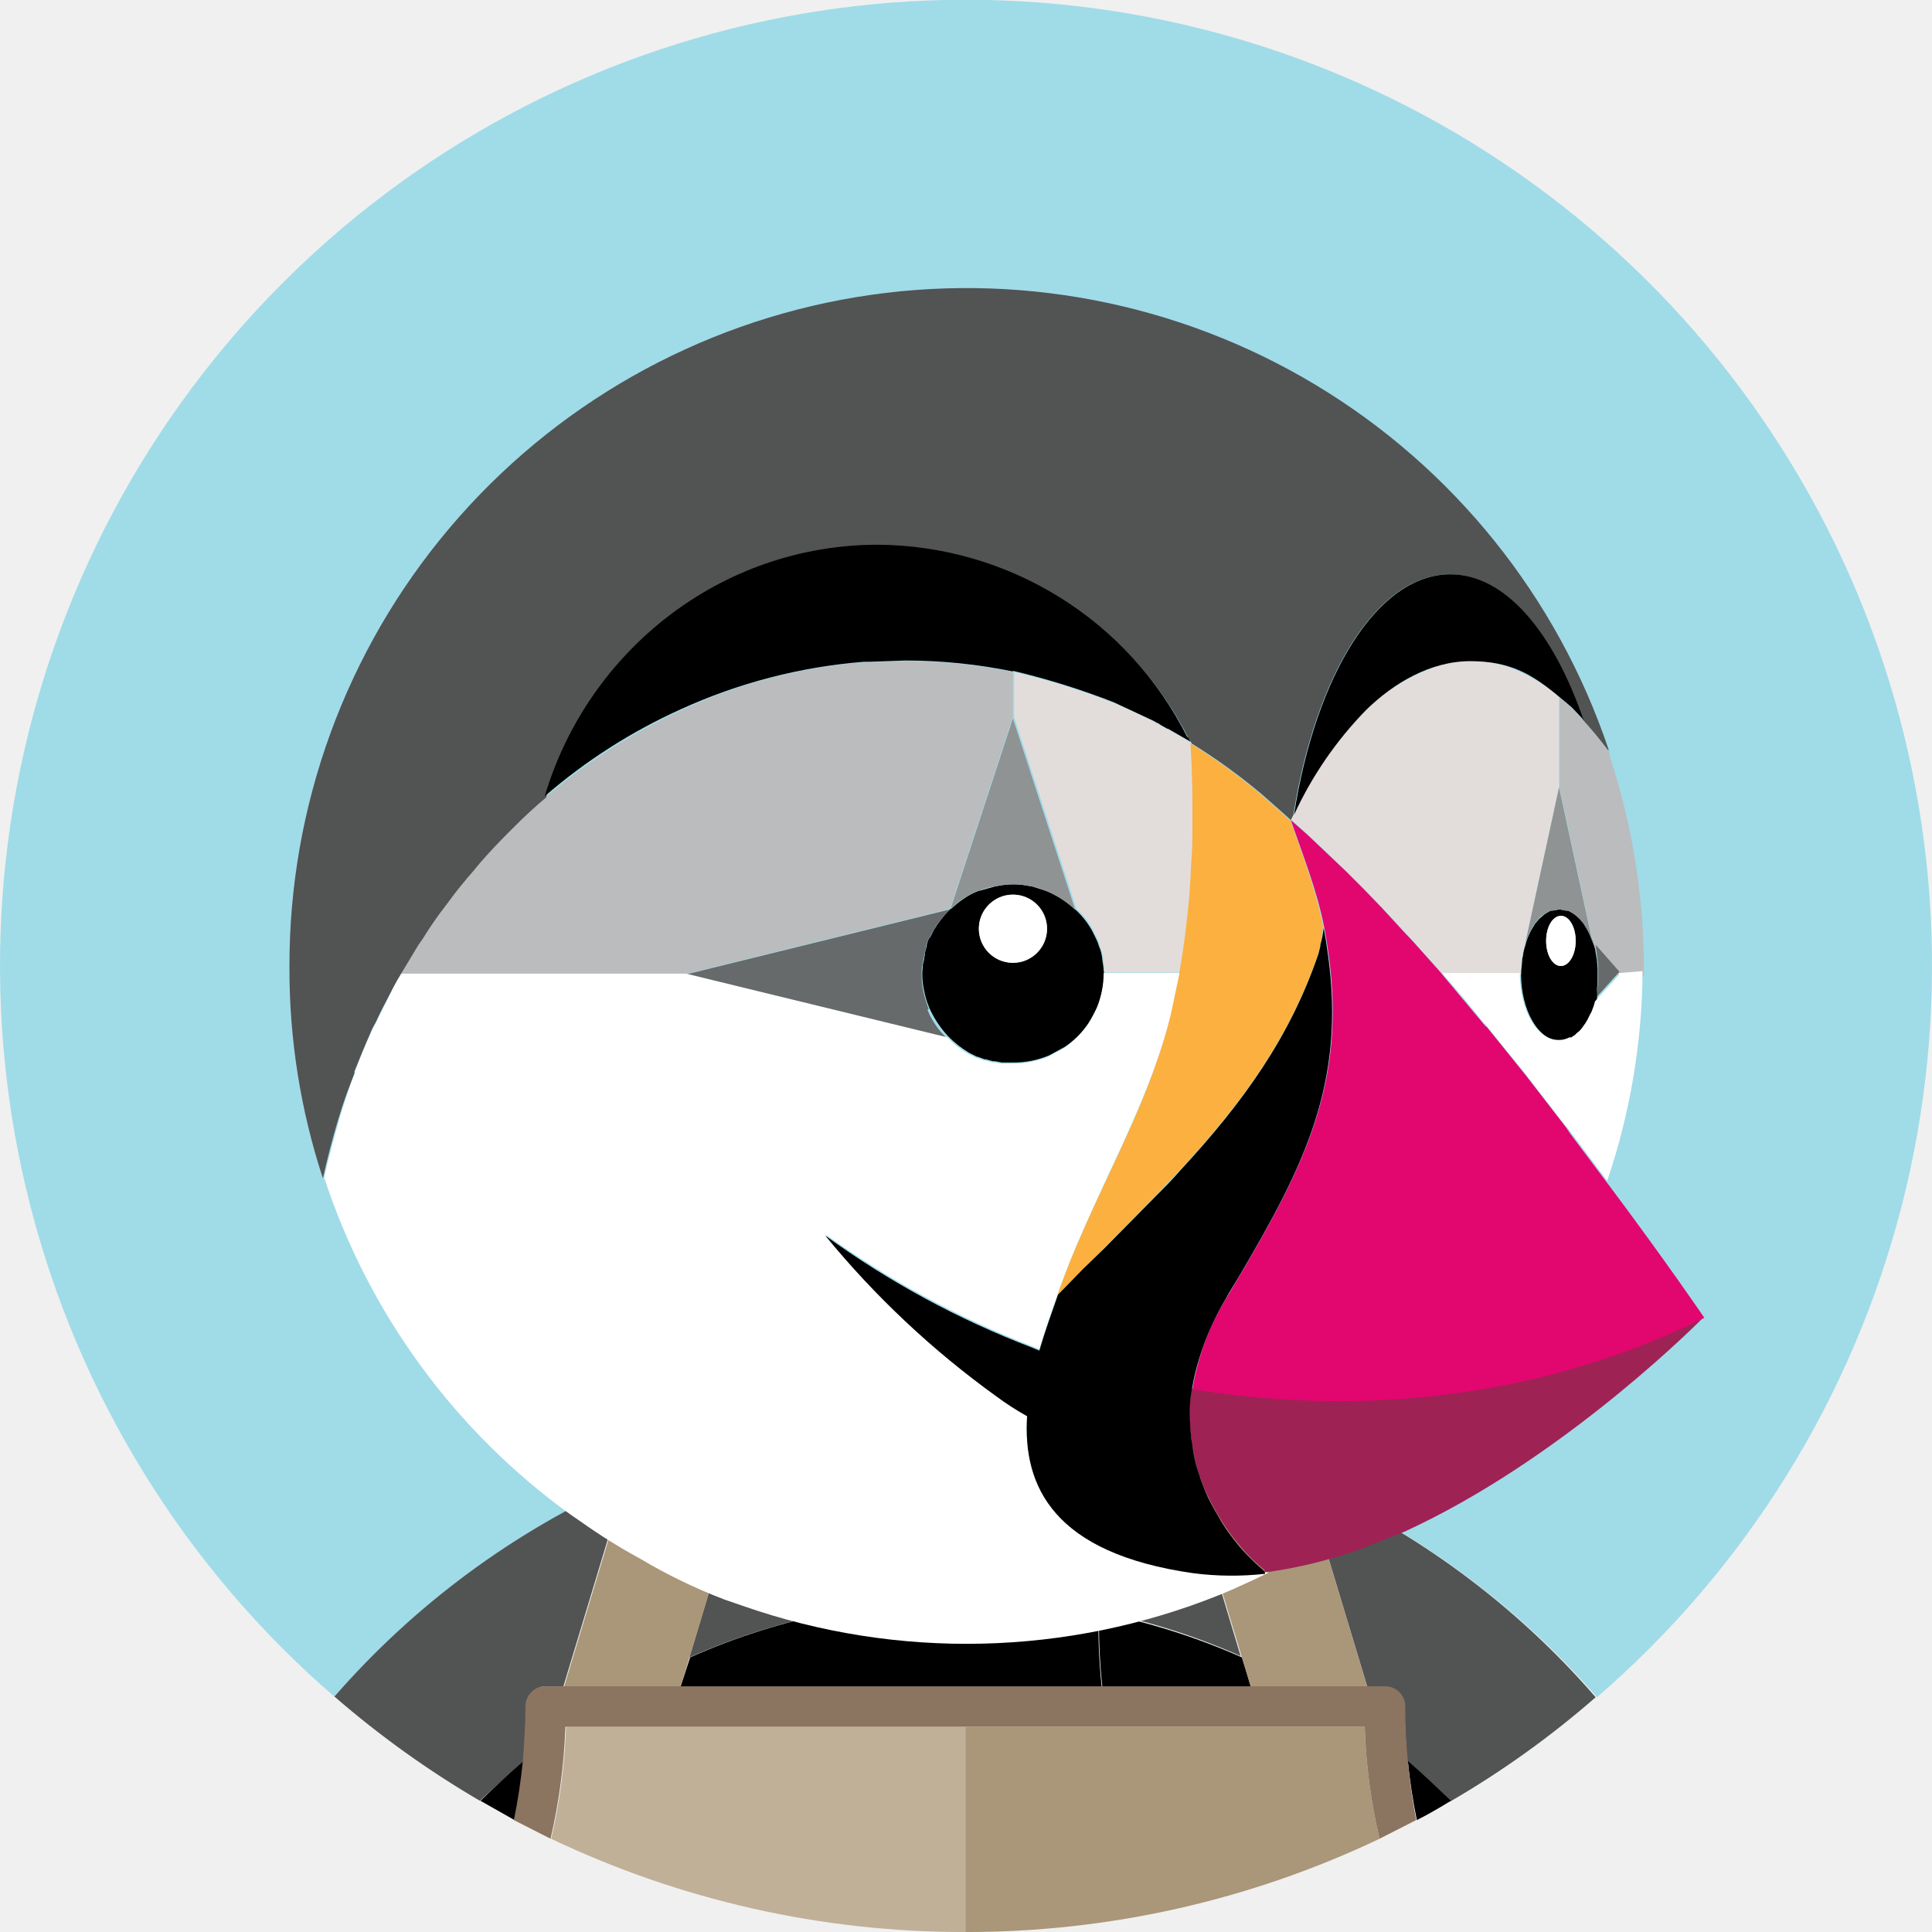
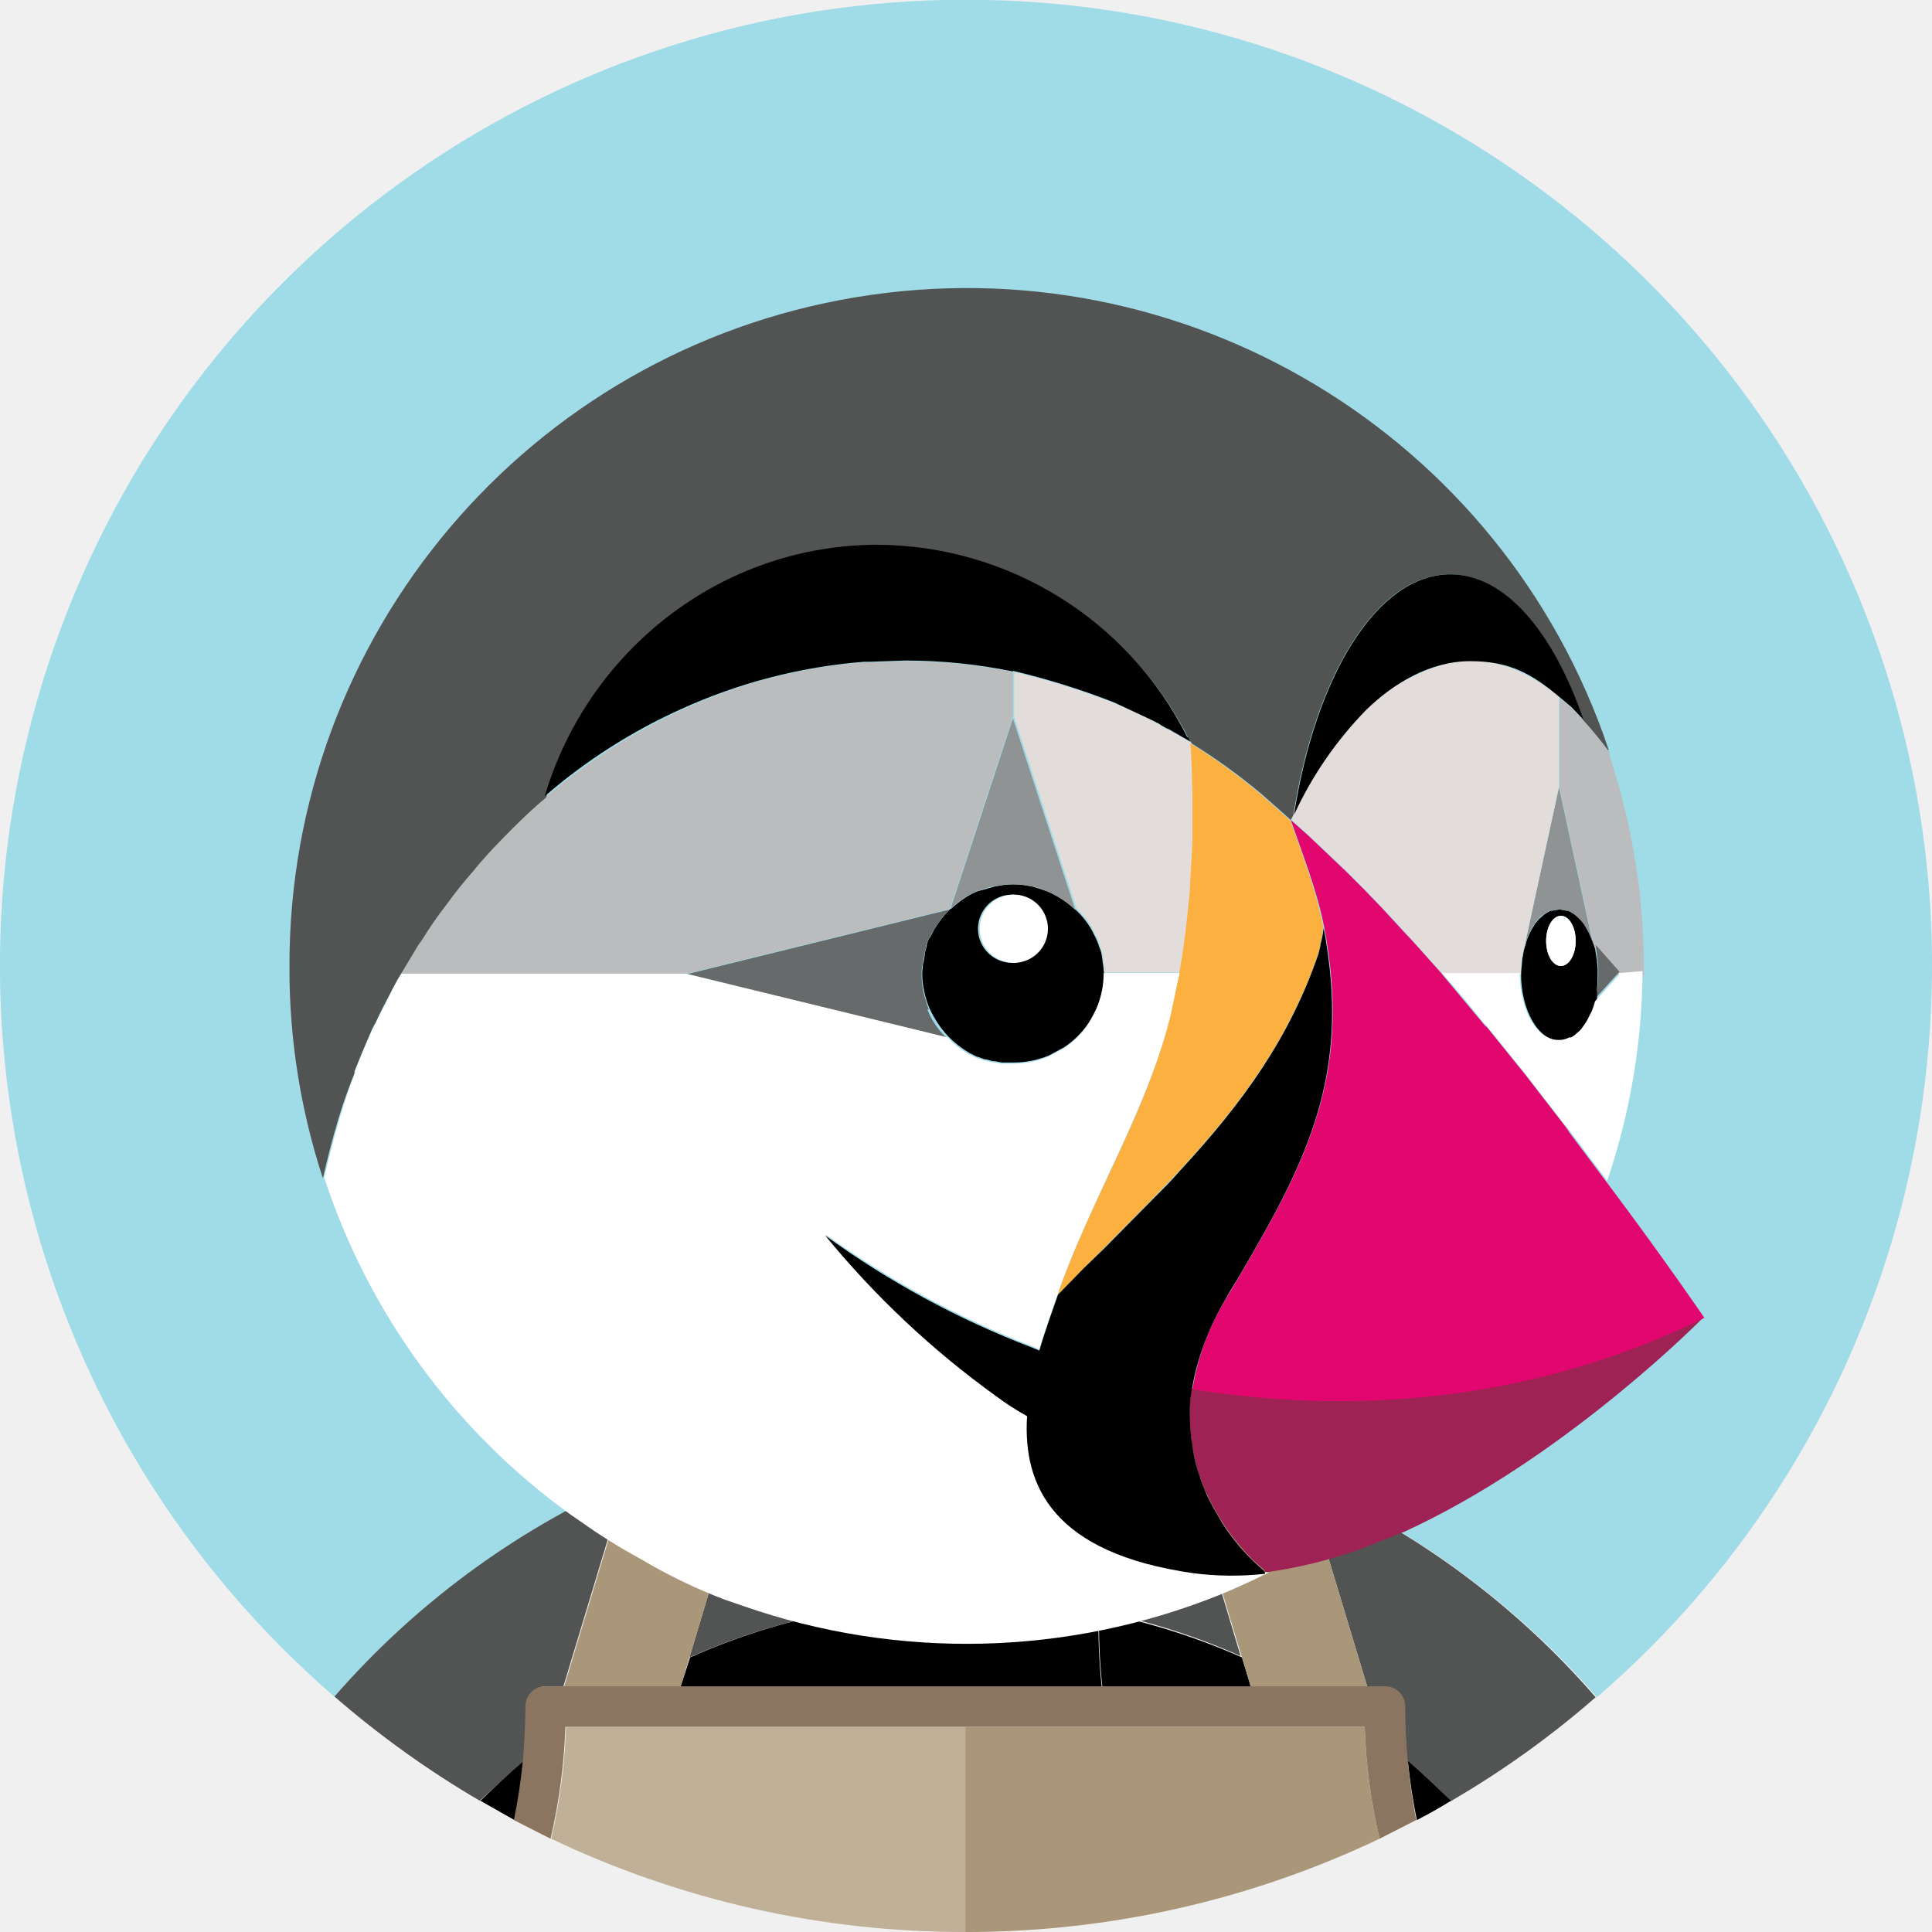
- <svg xmlns="http://www.w3.org/2000/svg" width="88" height="88" viewBox="0 0 88 88" fill="none">
-   <g clip-path="url(#clip0_9_96322)">
-     <path d="M28.503 67.523C29.206 67.201 29.91 66.937 30.642 66.644L33.102 65.794C34.128 65.472 35.182 65.209 36.237 64.974C37.292 64.74 39.108 64.447 40.543 64.3C39.723 66.849 38.844 69.398 37.848 71.917L37.936 73.382C41.941 72.6 46.059 72.6 50.064 73.382C50.063 72.892 50.093 72.403 50.152 71.917C49.185 69.398 48.277 66.849 47.457 64.3C48.905 64.437 50.343 64.662 51.763 64.974C52.818 65.209 53.843 65.472 54.898 65.794C55.952 66.117 56.538 66.322 57.358 66.644C58.178 66.966 58.794 67.201 59.497 67.523C64.57 69.781 69.089 73.121 72.738 77.307C79.537 71.443 84.379 63.639 86.615 54.943C88.85 46.247 88.371 37.075 85.243 28.659C82.115 20.243 76.487 12.985 69.115 7.86C61.742 2.735 52.979 -0.012 44 -0.012C35.021 -0.012 26.258 2.735 18.885 7.86C11.513 12.985 5.885 20.243 2.757 28.659C-0.371 37.075 -0.85 46.247 1.386 54.943C3.621 63.639 8.463 71.443 15.262 77.307C18.911 73.121 23.43 69.781 28.503 67.523Z" fill="#A0DBE8" />
-     <path d="M31.404 75.491C33.489 74.567 35.67 73.879 37.908 73.441C37.908 72.951 37.879 72.462 37.82 71.976C38.786 69.457 39.694 66.908 40.515 64.359C39.067 64.496 37.629 64.721 36.209 65.033C35.154 65.267 34.129 65.531 33.074 65.853C32.019 66.176 31.433 66.381 30.613 66.703L33.806 67.494L31.404 75.491Z" fill="#525353" />
-     <path d="M23.847 80.206C23.93 79.379 23.97 78.547 23.964 77.716C23.964 77.475 24.06 77.244 24.23 77.074C24.4 76.903 24.631 76.808 24.872 76.808H25.663L28.475 67.492C23.402 69.751 18.883 73.09 15.234 77.276C17.29 79.06 19.506 80.648 21.855 82.022L23.847 80.206Z" fill="#525353" />
-     <path d="M59.469 67.523L62.281 76.839H63.072C63.313 76.839 63.544 76.935 63.714 77.105C63.884 77.275 63.98 77.506 63.98 77.747C63.98 78.597 64.039 79.417 64.097 80.237C64.771 80.823 65.445 81.409 66.06 82.053C68.413 80.687 70.63 79.098 72.68 77.308C69.049 73.115 64.538 69.775 59.469 67.523Z" fill="#525353" />
-     <path d="M54.107 67.435L57.3 66.644L54.839 65.795C53.814 65.473 52.759 65.209 51.705 64.975C50.65 64.74 48.834 64.447 47.398 64.301C48.219 66.849 49.097 69.398 50.093 71.917L50.006 73.382C52.244 73.817 54.426 74.505 56.509 75.433L54.107 67.435Z" fill="#525353" />
-     <path d="M43.972 76.84H50.182C50.061 75.711 50.012 74.576 50.036 73.442C46.031 72.66 41.913 72.66 37.908 73.442C37.932 74.576 37.884 75.711 37.762 76.84H43.972Z" fill="black" />
-     <path d="M21.883 82.023L23.435 82.902C23.617 82.011 23.754 81.112 23.846 80.207C23.172 80.793 22.527 81.408 21.883 82.023Z" fill="black" />
-     <path d="M30.994 76.84H37.79C37.912 75.711 37.961 74.576 37.937 73.441C35.698 73.876 33.517 74.564 31.434 75.492L30.994 76.84Z" fill="black" />
-     <path d="M64.125 80.207C64.216 81.112 64.353 82.011 64.535 82.902C65.062 82.638 65.56 82.346 66.088 82.023C65.443 81.408 64.799 80.793 64.125 80.207Z" fill="black" />
-     <path d="M56.978 76.84L56.568 75.492C54.483 74.568 52.302 73.88 50.065 73.441C50.04 74.576 50.089 75.711 50.211 76.84H56.978Z" fill="black" />
-     <path d="M30.994 76.839L31.404 75.491L33.835 67.436L30.642 66.644C29.91 66.908 29.207 67.201 28.504 67.523L25.691 76.839H30.994Z" fill="#AA9678" />
-     <path d="M56.568 75.491L56.978 76.839H62.281L59.468 67.523C58.765 67.201 58.062 66.938 57.33 66.644L54.137 67.436L56.568 75.491Z" fill="#AA9678" />
-     <path d="M25.779 78.715L25.867 78.656H25.779V78.715Z" fill="#C0B098" />
-     <path d="M43.971 78.656H25.867L25.779 78.715C25.719 80.412 25.494 82.1 25.105 83.754C30.998 86.561 37.444 88.013 43.971 88.001V78.656Z" fill="#C0B098" />
-     <path d="M62.191 78.656H62.103L62.191 78.715V78.656Z" fill="#AA9678" />
-     <path d="M62.104 78.656H43.971V88.001C50.497 88.01 56.943 86.558 62.836 83.754C62.45 82.1 62.224 80.412 62.162 78.715C62.162 78.699 62.156 78.684 62.145 78.673C62.134 78.662 62.119 78.656 62.104 78.656Z" fill="#AA9678" />
-     <path d="M64.125 80.207C64.042 79.379 64.003 78.548 64.008 77.717C64.008 77.476 63.912 77.245 63.742 77.075C63.572 76.904 63.341 76.809 63.1 76.809H24.842C24.601 76.809 24.37 76.904 24.2 77.075C24.029 77.245 23.933 77.476 23.933 77.717C23.933 78.566 23.875 79.386 23.816 80.207C23.725 81.111 23.588 82.011 23.406 82.902L25.076 83.751C25.462 82.097 25.688 80.41 25.75 78.713V78.654H62.163V78.713C62.222 80.41 62.448 82.098 62.836 83.751L64.506 82.902C64.334 82.01 64.207 81.111 64.125 80.207Z" fill="#8B7460" />
-     <path d="M56.566 70.541C56.42 70.394 56.303 70.219 56.156 70.043L56.566 70.541Z" fill="#525353" />
-     <path d="M73.265 34.217C72.914 33.725 72.532 33.255 72.123 32.81L71.596 32.254L71.391 32.078L71.039 31.785V35.886L72.592 43.063C72.621 43.122 72.621 43.181 72.65 43.239L73.734 44.47H74.877V44.147C74.876 40.853 74.352 37.581 73.324 34.451C73.312 34.371 73.292 34.293 73.265 34.217Z" fill="#BBBCBD" />
-     <path d="M72.768 43.734C72.792 43.909 72.802 44.085 72.797 44.262V44.349V44.437C72.803 44.604 72.793 44.771 72.768 44.935L72.68 45.463L73.764 44.262L72.68 43.031L72.768 43.734Z" fill="#676A6A" />
-     <path d="M72.738 45.113V45.054C72.761 44.889 72.771 44.723 72.767 44.556V44.322C72.772 44.146 72.762 43.969 72.738 43.795V43.736L72.65 43.209C72.621 43.15 72.621 43.092 72.591 43.033C72.496 42.713 72.359 42.408 72.181 42.125L72.123 42.037L71.976 41.861C71.913 41.778 71.833 41.708 71.742 41.656L71.654 41.598L71.449 41.48H71.361L71.039 41.422L70.717 41.48H70.629L70.424 41.598L70.336 41.656L70.102 41.861L69.955 42.037C69.926 42.066 69.896 42.096 69.896 42.125C69.708 42.401 69.569 42.709 69.486 43.033C69.43 43.195 69.391 43.361 69.369 43.531C69.369 43.59 69.34 43.619 69.34 43.678C69.34 43.736 69.311 44.058 69.281 44.263V44.351C69.281 46.021 70.072 47.398 71.039 47.398C71.21 47.387 71.379 47.347 71.537 47.281H71.625L71.801 47.164L71.888 47.076L72.123 46.841L72.269 46.636L72.357 46.49L72.504 46.197L72.562 46.08C72.621 45.933 72.65 45.787 72.709 45.64C72.767 45.494 72.738 45.289 72.738 45.113ZM71.097 44C70.717 44 70.424 43.502 70.424 42.857C70.424 42.213 70.717 41.715 71.097 41.715C71.478 41.715 71.771 42.213 71.771 42.857C71.771 43.502 71.449 44 71.097 44Z" fill="black" />
-     <path d="M71.098 44C71.47 44 71.771 43.488 71.771 42.857C71.771 42.226 71.47 41.715 71.098 41.715C70.725 41.715 70.424 42.226 70.424 42.857C70.424 43.488 70.725 44 71.098 44Z" fill="white" />
-     <path d="M69.457 43.033C69.552 42.713 69.69 42.407 69.867 42.124L69.926 42.037L70.072 41.861C70.136 41.778 70.216 41.708 70.307 41.656L70.394 41.597L70.6 41.48H70.687L71.01 41.421L71.332 41.48H71.42L71.625 41.597L71.713 41.656L71.947 41.861L72.094 42.037C72.123 42.066 72.152 42.095 72.152 42.124C72.341 42.401 72.48 42.708 72.562 43.033L71.01 35.855L69.457 43.033Z" fill="#909393" />
-     <path d="M50.269 44.353C50.274 44.206 50.264 44.059 50.239 43.914C50.21 43.767 50.21 43.65 50.181 43.504C50.159 43.372 50.12 43.244 50.064 43.123C50.028 42.991 49.979 42.864 49.917 42.742L49.742 42.39C49.548 42.042 49.3 41.725 49.009 41.453C48.629 41.1 48.194 40.813 47.72 40.603L46.988 40.369H46.959C46.438 40.252 45.897 40.252 45.377 40.369H45.347L44.615 40.574H44.586C44.347 40.662 44.12 40.78 43.912 40.926C43.704 41.066 43.508 41.222 43.326 41.394H43.297C43.002 41.683 42.746 42.008 42.535 42.361L42.359 42.713H42.33C42.278 42.815 42.239 42.923 42.213 43.035V43.093L42.125 43.416V43.504C42.096 43.621 42.096 43.709 42.066 43.826C42.068 43.842 42.066 43.858 42.061 43.873C42.056 43.888 42.048 43.902 42.037 43.914C42.037 44.06 42.008 44.207 42.008 44.353C42.008 44.619 42.038 44.885 42.096 45.144C42.147 45.406 42.225 45.661 42.33 45.906C42.54 46.379 42.827 46.815 43.18 47.195C43.468 47.489 43.793 47.745 44.146 47.956L44.498 48.132H44.527L44.849 48.249H44.908L45.23 48.337H45.318L45.64 48.396H46.168C46.721 48.397 47.269 48.287 47.779 48.074L48.482 47.693C48.923 47.399 49.301 47.02 49.595 46.58C49.742 46.345 49.859 46.111 49.976 45.877C50.186 45.365 50.296 44.818 50.298 44.265V44.207L50.269 44.353ZM46.138 43.855C45.831 43.855 45.531 43.764 45.276 43.593C45.02 43.423 44.821 43.18 44.704 42.897C44.586 42.613 44.556 42.301 44.615 42C44.675 41.699 44.823 41.422 45.041 41.205C45.258 40.988 45.534 40.84 45.835 40.78C46.137 40.72 46.449 40.751 46.733 40.868C47.016 40.986 47.259 41.185 47.429 41.44C47.6 41.695 47.691 41.995 47.691 42.303C47.691 42.714 47.527 43.109 47.236 43.4C46.945 43.692 46.55 43.855 46.138 43.855Z" fill="black" />
-     <path d="M46.139 43.855C46.996 43.855 47.691 43.16 47.691 42.303C47.691 41.445 46.996 40.75 46.139 40.75C45.281 40.75 44.586 41.445 44.586 42.303C44.586 43.16 45.281 43.855 46.139 43.855Z" fill="white" />
-     <path d="M43.267 41.392L46.138 32.633V30.611C44.528 30.282 42.889 30.115 41.246 30.113L39.576 30.172H39.342C36.471 30.39 33.662 31.125 31.052 32.34C28.819 33.368 26.739 34.698 24.87 36.294C24.372 36.734 23.875 37.173 23.406 37.642L23.142 37.906C22.703 38.345 22.263 38.814 21.853 39.282L21.59 39.605L20.389 41.099L20.301 41.216L19.246 42.739L19.041 43.032C18.777 43.471 18.514 43.911 18.279 44.35H31.286L43.267 41.392Z" fill="#BBBCBD" />
-     <path d="M54.253 40.427C54.282 40.075 54.312 39.753 54.312 39.402C54.312 39.05 54.341 38.493 54.37 38.025V36.619C54.37 35.681 54.312 34.773 54.282 33.836H54.253C54.245 33.836 54.238 33.833 54.233 33.827C54.227 33.822 54.224 33.814 54.224 33.806L53.257 33.25H53.228L52.964 33.103L52.788 32.986H52.759L52.613 32.898C52.027 32.576 51.412 32.312 50.797 32.049C49.301 31.456 47.764 30.976 46.197 30.613V32.664L49.039 41.394C49.339 41.658 49.587 41.976 49.771 42.331L49.947 42.682C50.013 42.802 50.063 42.93 50.093 43.063L50.211 43.444C50.244 43.578 50.264 43.716 50.269 43.854C50.293 43.999 50.303 44.147 50.298 44.294H53.755C53.995 43.025 54.161 41.744 54.253 40.456V40.427Z" fill="#E2DDDB" />
-     <path d="M50.299 56.83L52.525 54.574L53.755 53.285C56.656 50.151 58.765 47.192 60.054 43.413L60.142 43.062V43.003L60.229 42.534C60.229 42.417 60.259 42.3 60.259 42.183C59.937 40.542 59.321 38.931 58.765 37.349H58.735L58.413 37.056L57.417 36.178C56.411 35.329 55.344 34.555 54.224 33.863C54.283 34.801 54.312 35.709 54.312 36.646V38.052C54.312 38.521 54.283 38.99 54.253 39.429C54.224 39.869 54.224 40.103 54.195 40.455V40.572C54.078 41.861 53.931 43.15 53.697 44.409L53.287 46.343C52.437 49.799 50.709 52.905 49.303 56.127C48.922 56.977 48.57 57.855 48.248 58.734L48.16 58.998L49.303 57.826L50.299 56.83Z" fill="#FBB040" />
-     <path d="M43.297 41.394C43.479 41.222 43.675 41.065 43.883 40.925C44.091 40.779 44.318 40.661 44.556 40.574H44.586C44.82 40.475 45.066 40.406 45.318 40.368H45.347C45.868 40.251 46.409 40.251 46.929 40.368H46.959C47.212 40.415 47.458 40.494 47.691 40.603C48.171 40.802 48.608 41.09 48.98 41.452L46.138 32.723L43.297 41.394Z" fill="#909393" />
-     <path d="M42.302 45.962C42.206 45.714 42.128 45.46 42.067 45.201C42.009 44.941 41.98 44.676 41.98 44.41C41.975 44.263 41.984 44.116 42.009 43.971C42.008 43.955 42.009 43.939 42.014 43.923C42.019 43.908 42.028 43.895 42.038 43.883C42.044 43.773 42.063 43.665 42.097 43.56V43.472L42.185 43.15V43.062C42.214 42.945 42.273 42.828 42.302 42.74H42.331L42.507 42.389C42.718 42.035 42.974 41.71 43.269 41.422L31.258 44.381H31.229L43.122 47.281C42.738 46.92 42.438 46.48 42.243 45.992L42.302 45.962Z" fill="#676A6A" />
-     <path d="M69.312 43.708C69.318 43.658 69.328 43.609 69.341 43.561C69.363 43.392 69.402 43.225 69.458 43.063V43.005L71.011 35.828V31.726C69.722 30.672 68.374 30.086 66.939 30.086C65.503 30.086 63.453 31.082 62.193 32.312C60.933 33.543 59.762 35.359 58.883 37.058C58.853 37.146 58.795 37.204 58.766 37.292L59.557 37.995L61.285 39.636L62.076 40.427L62.896 41.276C63.248 41.657 63.599 42.009 63.921 42.389L64.361 42.858L65.591 44.235L65.738 44.382H69.282V44.294C69.278 44.098 69.288 43.902 69.312 43.708Z" fill="#E2DDDB" />
-     <path d="M16.142 48.894V48.806C16.377 48.22 16.611 47.634 16.875 47.048C16.935 46.884 17.014 46.727 17.109 46.58C17.314 46.111 17.549 45.672 17.783 45.232L18.076 44.675L18.252 44.383L19.043 43.064L19.248 42.771C19.572 42.245 19.924 41.737 20.302 41.248L20.39 41.131C20.771 40.604 21.181 40.106 21.591 39.637L21.855 39.315C22.265 38.846 22.704 38.377 23.144 37.938L23.407 37.674C23.876 37.205 24.345 36.766 24.872 36.327C26.835 29.706 32.899 24.872 40.047 24.872C42.945 24.88 45.784 25.692 48.249 27.216C50.763 28.774 52.8 30.993 54.137 33.632C54.137 33.639 54.14 33.647 54.146 33.652C54.151 33.658 54.159 33.661 54.166 33.661L54.284 33.866C55.403 34.558 56.471 35.331 57.477 36.18L58.473 37.059L58.795 37.352L58.912 37.117C59.908 30.761 62.72 26.162 66.031 26.162C68.521 26.162 70.747 28.769 72.094 32.782C72.475 33.192 72.856 33.661 73.237 34.159H73.266C73.296 34.217 73.296 34.276 73.325 34.335L73.266 34.13C70.93 27.187 66.2 21.303 59.921 17.529C53.643 13.756 46.227 12.34 39 13.534C31.773 14.729 25.207 18.456 20.477 24.049C15.747 29.642 13.162 36.735 13.184 44.06C13.175 47.324 13.689 50.568 14.707 53.669C14.912 52.761 15.146 51.853 15.41 50.974C15.674 50.095 15.879 49.568 16.142 48.894Z" fill="#525353" />
-     <path d="M73.734 44.41L72.65 45.611C72.614 45.762 72.565 45.909 72.503 46.051C72.503 46.08 72.474 46.109 72.445 46.168L72.298 46.461L72.21 46.607L72.064 46.812C72.001 46.904 71.922 46.984 71.829 47.047L71.742 47.135L71.566 47.252H71.478C71.326 47.335 71.153 47.375 70.98 47.369C70.013 47.369 69.222 46.021 69.222 44.322H65.678C66.352 45.084 66.996 45.846 67.611 46.636H67.641L69.486 48.922L69.574 49.039L71.273 51.236L71.449 51.441L73.206 53.784C74.251 50.708 74.795 47.483 74.817 44.234L73.734 44.322V44.41Z" fill="white" />
-     <path d="M39.343 30.144H39.577L41.247 30.085C42.89 30.087 44.529 30.254 46.139 30.584V30.554C47.703 30.925 49.24 31.405 50.738 31.99L52.554 32.839L52.701 32.927H52.73L52.906 33.044L53.169 33.191H53.199L54.165 33.747C54.173 33.747 54.181 33.75 54.186 33.756C54.192 33.761 54.195 33.769 54.195 33.777H54.224L54.107 33.572H54.078C52.765 30.954 50.754 28.751 48.267 27.205C45.781 25.659 42.915 24.831 39.987 24.812C32.839 24.812 26.775 29.646 24.812 36.267C26.671 34.657 28.753 33.325 30.994 32.312C33.629 31.108 36.454 30.374 39.343 30.144Z" fill="black" />
-     <path d="M62.222 32.341C63.482 31.111 65.152 30.115 66.968 30.115C68.784 30.115 69.78 30.701 71.04 31.755L71.391 32.048L71.597 32.224L72.124 32.781C70.747 28.767 68.55 26.16 66.06 26.16C62.75 26.16 59.937 30.73 58.941 37.116C59.754 35.349 60.863 33.733 62.222 32.341Z" fill="black" />
-     <path d="M32.987 72.853L33.836 73.146C40.894 75.611 48.606 75.434 55.543 72.648L56.1 72.413L57.008 72.003L57.799 71.623H57.623C56.533 71.759 55.43 71.749 54.342 71.593C47.985 70.685 46.579 67.609 46.784 64.445C46.3 64.167 45.831 63.864 45.378 63.537C42.473 61.446 39.853 58.984 37.586 56.214C40.491 58.305 43.651 60.018 46.989 61.311L47.341 61.458C47.605 60.549 47.927 59.67 48.19 58.909L48.278 58.645C48.6 57.766 48.952 56.888 49.333 56.038C50.739 52.816 52.467 49.681 53.317 46.254L53.727 44.32H50.27C50.271 44.873 50.161 45.421 49.948 45.931C49.839 46.175 49.712 46.41 49.567 46.635C49.273 47.075 48.895 47.454 48.454 47.748L47.751 48.129C47.24 48.339 46.693 48.449 46.14 48.451H45.612L45.29 48.392H45.202L44.88 48.304H44.822L44.499 48.187H44.47L44.118 48.011C43.758 47.809 43.432 47.553 43.152 47.25L31.258 44.35H18.281L18.105 44.642C18.017 44.818 17.9 44.994 17.812 45.199L17.139 46.547L16.904 47.015C16.64 47.601 16.406 48.187 16.172 48.773V48.861C15.908 49.535 15.674 50.238 15.469 50.941C15.264 51.644 14.971 52.728 14.766 53.636C16.787 59.811 20.715 65.186 25.985 68.986L26.454 69.308C27.327 69.93 28.237 70.497 29.178 71.007C30.392 71.731 31.667 72.348 32.987 72.853Z" fill="white" />
-     <path d="M54.281 63.248C54.223 63.567 54.193 63.89 54.193 64.215C54.172 64.754 54.211 65.295 54.31 65.826C54.362 66.161 54.43 66.493 54.515 66.822C54.646 67.274 54.812 67.715 55.013 68.14C55.2 68.521 55.405 68.893 55.629 69.253L55.834 69.575L56.156 70.015L56.566 70.513C56.875 70.877 57.218 71.211 57.591 71.509C57.59 71.525 57.592 71.541 57.597 71.556C57.602 71.571 57.61 71.585 57.621 71.597H57.796C59.204 71.394 60.588 71.05 61.927 70.571L64.007 69.751L64.622 69.458C71.682 66.031 77.599 59.996 77.599 59.996C68.752 64.361 60.052 64.185 54.281 63.248Z" fill="#9F2255" />
-     <path d="M71.332 51.354L69.633 49.157L69.546 49.04L67.7 46.755H67.671L65.737 44.441L65.62 44.294L64.39 42.917L63.95 42.449L62.925 41.336L62.105 40.486L61.314 39.695L59.586 38.055L58.794 37.352C59.351 38.963 59.996 40.574 60.318 42.244C60.406 42.683 60.464 43.093 60.523 43.503C61.314 49.274 59.439 53.053 56.51 58.033L55.865 59.117C55.252 60.105 54.798 61.182 54.518 62.31C54.43 62.633 54.371 62.955 54.312 63.277C60.084 64.214 68.755 64.39 77.631 60.025C77.631 60.025 75.902 57.477 73.266 53.961L71.508 51.618L71.332 51.354Z" fill="#E2066F" />
-     <path d="M57.594 71.568C57.229 71.261 56.886 70.928 56.569 70.572C56.422 70.425 56.305 70.249 56.158 70.074L55.836 69.634L55.631 69.312C55.426 68.96 55.221 68.609 55.016 68.199C54.828 67.768 54.661 67.328 54.518 66.881C54.419 66.556 54.35 66.222 54.313 65.885C54.228 65.352 54.189 64.813 54.196 64.273C54.196 63.949 54.225 63.626 54.284 63.307C54.342 62.984 54.401 62.662 54.489 62.34C54.787 61.218 55.241 60.143 55.836 59.147C56.041 58.766 56.276 58.415 56.481 58.063C59.41 53.083 61.285 49.333 60.494 43.533C60.435 43.123 60.377 42.684 60.289 42.273C60.263 42.531 60.214 42.786 60.142 43.035V43.094L60.055 43.445C58.766 47.224 56.657 50.183 53.756 53.317C53.376 53.757 52.965 54.167 52.526 54.606L50.3 56.862L49.333 57.799L48.191 58.971C47.927 59.733 47.605 60.612 47.341 61.52L46.989 61.373C43.645 60.094 40.483 58.38 37.586 56.276C39.853 59.046 42.473 61.508 45.378 63.6C45.826 63.933 46.296 64.236 46.784 64.508C46.579 67.701 47.985 70.748 54.342 71.656C55.431 71.797 56.532 71.807 57.623 71.685C57.623 71.626 57.594 71.597 57.594 71.568Z" fill="black" />
+ <svg xmlns="http://www.w3.org/2000/svg" width="88" height="88" fill="none" viewBox="0 0 88 88">
+   <g clip-path="url(#a)">
+     <path fill="#a0dbe8" d="M28.503 67.523c.703-.322 1.407-.586 2.139-.879l2.46-.85a38 38 0 0 1 3.135-.82c1.055-.234 2.87-.527 4.306-.674-.82 2.55-1.699 5.098-2.695 7.617l.088 1.465a31.7 31.7 0 0 1 12.128 0q0-.736.088-1.465a147 147 0 0 1-2.695-7.617 36 36 0 0 1 4.306.674c1.055.235 2.08.498 3.135.82 1.054.323 1.64.528 2.46.85s1.436.557 2.139.879a38.1 38.1 0 0 1 13.24 9.784 44 44 0 1 0-57.475 0 38.14 38.14 0 0 1 13.241-9.784" />
+     <path fill="#525353" d="M31.404 75.491a30.6 30.6 0 0 1 6.504-2.05q0-.736-.088-1.465c.966-2.52 1.874-5.068 2.695-7.617a36 36 0 0 0-4.306.674c-1.055.234-2.08.498-3.135.82-1.055.323-1.64.528-2.46.85l3.192.79zM23.847 80.206a23 23 0 0 0 .117-2.49.91.91 0 0 1 .908-.908h.791l2.812-9.316a38.1 38.1 0 0 0-13.24 9.784 44 44 0 0 0 6.62 4.746zM59.469 67.523l2.812 9.316h.79a.91.91 0 0 1 .91.908c0 .85.058 1.67.116 2.49.674.586 1.348 1.172 1.963 1.816a42.5 42.5 0 0 0 6.62-4.745 37.8 37.8 0 0 0-13.211-9.785M54.107 67.435l3.193-.79-2.46-.85a38 38 0 0 0-3.135-.82c-1.055-.235-2.871-.528-4.307-.674.82 2.548 1.7 5.097 2.695 7.616l-.087 1.465a30 30 0 0 1 6.503 2.05z" />
+     <path fill="#000" d="M43.972 76.84h6.21a27 27 0 0 1-.146-3.398 31.7 31.7 0 0 0-12.128 0 26 26 0 0 1-.146 3.398zM21.883 82.023l1.552.88q.273-1.338.41-2.696c-.673.586-1.318 1.201-1.962 1.816" />
+     <path fill="#000" d="M30.994 76.84h6.796q.182-1.695.147-3.399a30 30 0 0 0-6.503 2.051zM64.125 80.207q.137 1.358.41 2.695a21 21 0 0 0 1.553-.879c-.645-.615-1.29-1.23-1.963-1.816M56.978 76.84l-.41-1.348a30.6 30.6 0 0 0-6.503-2.05c-.025 1.134.024 2.27.146 3.398z" />
+     <path fill="#aa9678" d="m30.994 76.839.41-1.348 2.431-8.055-3.193-.792c-.732.264-1.435.557-2.138.88l-2.813 9.315zM56.568 75.491l.41 1.348h5.303l-2.813-9.316c-.703-.322-1.406-.585-2.138-.879l-3.193.791z" />
+     <path fill="#c0b098" d="m25.78 78.715.087-.059h-.088z" />
+     <path fill="#c0b098" d="M43.971 78.656H25.867l-.088.059a26 26 0 0 1-.674 5.038 43.7 43.7 0 0 0 18.866 4.248z" />
+     <path fill="#aa9678" d="M62.191 78.656h-.088l.088.059z" />
+     <path fill="#aa9678" d="M62.104 78.656H43.97v9.345a43.8 43.8 0 0 0 18.865-4.248 26.4 26.4 0 0 1-.674-5.038.06.06 0 0 0-.058-.059" />
+     <path fill="#8b7460" d="M64.125 80.207a23 23 0 0 1-.117-2.49.91.91 0 0 0-.908-.908H24.842a.91.91 0 0 0-.909.908c0 .85-.058 1.67-.117 2.49a27 27 0 0 1-.41 2.695l1.67.85c.386-1.655.612-3.342.674-5.04v-.058h36.413v.059c.06 1.697.285 3.385.673 5.038l1.67-.85a27 27 0 0 1-.38-2.694" />
+     <path fill="#525353" d="M56.566 70.541c-.146-.147-.263-.322-.41-.498z" />
+     <path fill="#bbbcbd" d="M73.265 34.217a15 15 0 0 0-1.142-1.407l-.527-.556-.205-.176-.352-.293v4.101l1.553 7.177c.029.059.029.118.058.176l1.084 1.23h1.143v-.322a31.1 31.1 0 0 0-1.553-9.696 1.3 1.3 0 0 0-.059-.234" />
+     <path fill="#676a6a" d="M72.768 43.734q.036.262.029.528v.175q.009.251-.03.498l-.087.528 1.084-1.201-1.084-1.23z" />
+     <path fill="#000" d="M72.738 45.113v-.059q.034-.248.03-.498v-.234a3 3 0 0 0-.03-.527v-.059l-.088-.527c-.03-.059-.03-.117-.059-.176a3.7 3.7 0 0 0-.41-.908l-.058-.088-.147-.176a.8.8 0 0 0-.234-.205l-.088-.058-.205-.117h-.088l-.322-.06-.322.06h-.088l-.205.117-.088.058-.234.205-.147.176c-.03.03-.059.059-.059.088a2.9 2.9 0 0 0-.41.908 2.5 2.5 0 0 0-.117.498c0 .059-.03.088-.03.147s-.028.38-.058.585v.088c0 1.67.791 3.047 1.758 3.047.171-.011.34-.05.498-.117h.088l.176-.117.087-.088.235-.235.146-.205.088-.146.147-.293.058-.117c.059-.147.088-.293.147-.44.058-.146.029-.351.029-.527M71.098 44c-.381 0-.674-.498-.674-1.143 0-.644.293-1.142.673-1.142s.674.498.674 1.142c0 .645-.322 1.143-.674 1.143" />
+     <path fill="#fff" d="M71.098 44c.372 0 .673-.512.673-1.143 0-.63-.301-1.142-.673-1.142s-.674.511-.674 1.142.301 1.143.674 1.143" />
+     <path fill="#909393" d="M69.457 43.033c.095-.32.233-.626.41-.909l.059-.087.146-.176a.8.8 0 0 1 .235-.205l.087-.059.206-.117h.087l.323-.059.322.059h.088l.205.117.088.059.234.205.147.176c.029.029.058.058.058.087.189.277.328.584.41.909l-1.552-7.178z" />
+     <path fill="#000" d="M50.269 44.353a2.2 2.2 0 0 0-.03-.44c-.029-.146-.029-.263-.058-.41a1.5 1.5 0 0 0-.117-.38 2 2 0 0 0-.147-.381l-.175-.352a3.8 3.8 0 0 0-.733-.937 4.7 4.7 0 0 0-1.289-.85l-.732-.234h-.03a3.6 3.6 0 0 0-1.581 0h-.03l-.732.205h-.03a3 3 0 0 0-.673.352 4.6 4.6 0 0 0-.586.468h-.03c-.294.289-.55.614-.76.967l-.177.352h-.029q-.078.154-.117.322v.059l-.088.322v.088c-.03.117-.03.205-.059.322a.12.12 0 0 1-.029.088c0 .146-.03.293-.03.44q.001.399.089.79.077.394.234.762c.21.473.497.909.85 1.289.288.294.613.55.966.761l.352.176h.03l.321.117h.059l.322.088h.088l.322.059h.528c.553 0 1.1-.109 1.61-.322l.704-.381c.44-.294.82-.673 1.113-1.113.147-.235.264-.47.38-.703.211-.512.32-1.059.323-1.612v-.058zm-4.13-.498a1.553 1.553 0 1 1 0-3.105 1.553 1.553 0 0 1 0 3.105" />
+     <path fill="#fff" d="M46.139 43.855a1.553 1.553 0 1 0 0-3.105 1.553 1.553 0 0 0 0 3.105" />
+     <path fill="#bbbcbd" d="m43.267 41.392 2.871-8.76v-2.02a24.5 24.5 0 0 0-4.892-.499l-1.67.059h-.234c-2.871.218-5.68.953-8.29 2.168a26.8 26.8 0 0 0-6.181 3.954 32 32 0 0 0-1.465 1.348l-.264.264c-.44.439-.879.908-1.289 1.376l-.264.323-1.2 1.494-.088.117-1.055 1.523-.205.293c-.264.44-.527.879-.762 1.318h13.007z" />
+     <path fill="#e2dddb" d="M54.253 40.427c.03-.352.059-.674.059-1.025 0-.352.03-.909.058-1.377v-1.406c0-.938-.058-1.846-.087-2.783h-.03a.03.03 0 0 1-.03-.03l-.966-.556h-.03l-.263-.147-.175-.117h-.03l-.146-.088c-.586-.322-1.201-.586-1.816-.85a32 32 0 0 0-4.6-1.435v2.05l2.842 8.73c.3.265.548.583.732.938l.176.351q.1.18.146.381l.118.381q.05.202.058.41.036.219.03.44h3.456q.36-1.905.498-3.838z" />
+     <path fill="#fbb040" d="m50.299 56.83 2.226-2.256 1.23-1.289c2.9-3.134 5.01-6.093 6.299-9.872l.087-.351v-.059l.088-.469c0-.117.03-.234.03-.351-.322-1.64-.938-3.252-1.494-4.834h-.03l-.322-.293-.996-.878a27 27 0 0 0-3.193-2.315c.059.938.088 1.846.088 2.783v1.406c0 .47-.03.938-.059 1.377s-.029.674-.058 1.026v.117c-.117 1.289-.264 2.578-.498 3.837l-.41 1.934c-.85 3.456-2.578 6.562-3.984 9.784-.381.85-.733 1.728-1.055 2.607l-.088.264 1.143-1.172z" />
+     <path fill="#909393" d="M43.297 41.394q.273-.258.586-.469c.208-.146.435-.264.673-.351h.03q.352-.15.732-.206h.03a3.6 3.6 0 0 1 1.581 0h.03q.381.071.732.235c.48.199.917.487 1.289.85l-2.842-8.73z" />
+     <path fill="#676a6a" d="M42.302 45.963a6 6 0 0 1-.235-.762 3.6 3.6 0 0 1-.087-.791 2.2 2.2 0 0 1 .029-.44.12.12 0 0 1 .03-.087q.007-.165.058-.323v-.088l.088-.322v-.088c.029-.117.087-.234.117-.322h.029l.176-.351c.211-.354.467-.679.762-.967L31.258 44.38h-.03l11.894 2.9c-.384-.36-.684-.8-.879-1.29z" />
+     <path fill="#e2dddb" d="M69.312 43.708q.01-.075.029-.147.033-.255.117-.498v-.058l1.553-7.177v-4.102c-1.29-1.054-2.637-1.64-4.072-1.64s-3.486.996-4.746 2.226-2.431 3.047-3.31 4.746c-.03.088-.088.146-.117.234l.79.703 1.729 1.64.79.792.821.85c.352.38.703.732 1.025 1.112l.44.47 1.23 1.376.147.147h3.544v-.088a4 4 0 0 1 .03-.586" />
+     <path fill="#525353" d="M16.142 48.894v-.088a45 45 0 0 1 .733-1.758q.09-.247.234-.468c.205-.47.44-.908.674-1.348l.293-.556.176-.294.79-1.318.206-.293a18 18 0 0 1 1.054-1.523l.088-.117c.38-.527.791-1.025 1.201-1.494l.264-.322c.41-.47.85-.938 1.289-1.377l.263-.264c.47-.469.938-.908 1.465-1.347 1.963-6.62 8.027-11.454 15.175-11.454 2.898.007 5.737.819 8.202 2.343a16.1 16.1 0 0 1 5.888 6.416q0 .011.009.02a.03.03 0 0 0 .02.009l.118.205a27 27 0 0 1 3.193 2.314l.996.879.322.293.117-.234c.996-6.357 3.808-10.957 7.119-10.957 2.49 0 4.716 2.608 6.063 6.621.381.41.762.879 1.143 1.377h.03c.029.058.029.117.058.176l-.059-.206a30.847 30.847 0 0 0-60.082 9.931 30.6 30.6 0 0 0 1.523 9.609c.205-.908.44-1.816.703-2.695.264-.88.469-1.406.732-2.08" />
+     <path fill="#fff" d="m73.734 44.41-1.084 1.201q-.054.226-.147.44c0 .029-.029.058-.058.117l-.147.293-.088.146-.146.205a.9.9 0 0 1-.234.235l-.088.088-.176.117h-.088a.97.97 0 0 1-.498.117c-.967 0-1.758-1.348-1.758-3.047h-3.544a48 48 0 0 1 1.933 2.314h.03l1.845 2.285.088.118 1.699 2.197.176.205 1.757 2.343a30.4 30.4 0 0 0 1.611-9.55l-1.083.088z" />
+     <path fill="#000" d="M39.343 30.144h.234l1.67-.058c1.643.001 3.282.168 4.892.498v-.03c1.564.372 3.101.851 4.599 1.436l1.816.85.147.087h.029l.176.117.263.147h.03l.966.556a.03.03 0 0 1 .03.03h.029l-.117-.206h-.03a15.88 15.88 0 0 0-14.09-8.758c-7.148 0-13.212 4.833-15.175 11.454a25.5 25.5 0 0 1 6.182-3.955 24.8 24.8 0 0 1 8.349-2.168M62.222 32.341c1.26-1.23 2.93-2.226 4.746-2.226s2.812.586 4.072 1.64l.351.293.206.176.527.557c-1.377-4.014-3.574-6.62-6.064-6.62-3.31 0-6.123 4.57-7.119 10.955a17 17 0 0 1 3.281-4.775" />
+     <path fill="#fff" d="m32.987 72.853.85.293a30.9 30.9 0 0 0 21.706-.498l.557-.234.908-.41.79-.381h-.175c-1.09.136-2.193.126-3.28-.03-6.358-.908-7.764-3.984-7.559-7.148a16 16 0 0 1-1.406-.908 41 41 0 0 1-7.792-7.323 42.2 42.2 0 0 0 9.403 5.097l.352.147c.264-.909.586-1.788.85-2.55l.087-.263c.322-.879.674-1.757 1.055-2.607 1.406-3.222 3.134-6.357 3.984-9.784l.41-1.934H50.27c.001.553-.109 1.101-.322 1.611q-.164.366-.38.704c-.295.44-.673.819-1.114 1.113l-.703.38c-.511.211-1.058.32-1.611.323h-.528l-.322-.059h-.088l-.322-.088h-.058l-.323-.117h-.029l-.352-.176a4 4 0 0 1-.966-.761l-11.894-2.9H18.281l-.176.292c-.088.176-.205.352-.293.557l-.674 1.348-.234.468a45 45 0 0 0-.732 1.758v.088a25 25 0 0 0-.703 2.08 50 50 0 0 0-.703 2.695 30.7 30.7 0 0 0 11.22 15.35l.468.322a26 26 0 0 0 2.724 1.7 24.6 24.6 0 0 0 3.809 1.845" />
+     <path fill="#9f2255" d="M54.281 63.248a5.4 5.4 0 0 0-.088.967 7.2 7.2 0 0 0 .117 1.61q.078.504.205.997.196.678.498 1.318.28.572.616 1.113l.205.322.322.44.41.498q.464.548 1.025.996a.12.12 0 0 0 .03.088h.175a21.3 21.3 0 0 0 4.13-1.026l2.08-.82.616-.293c7.06-3.427 12.977-9.462 12.977-9.462-8.847 4.365-17.547 4.19-23.318 3.252" />
+     <path fill="#e2066f" d="m71.333 51.354-1.7-2.197-.087-.117-1.846-2.285h-.03l-1.933-2.314-.117-.147-1.23-1.376-.44-.47-1.025-1.112-.82-.85-.791-.79-1.728-1.641-.791-.703c.556 1.61 1.2 3.222 1.523 4.892.088.44.146.85.205 1.26.79 5.77-1.084 9.55-4.013 14.53l-.645 1.083a11.2 11.2 0 0 0-1.347 3.193c-.088.322-.147.645-.206.967 5.772.937 14.443 1.113 23.319-3.252 0 0-1.729-2.548-4.365-6.064l-1.758-2.343z" />
+     <path fill="#000" d="M57.594 71.568a10 10 0 0 1-1.025-.996c-.147-.147-.264-.323-.41-.498l-.323-.44-.205-.322c-.205-.352-.41-.703-.615-1.113a14 14 0 0 1-.498-1.318 5.5 5.5 0 0 1-.205-.996 9.5 9.5 0 0 1-.117-1.612q0-.487.088-.966c.058-.323.117-.645.205-.967a12.5 12.5 0 0 1 1.347-3.193c.205-.38.44-.732.645-1.084 2.93-4.98 4.804-8.73 4.013-14.53-.059-.41-.117-.85-.205-1.26a4.4 4.4 0 0 1-.147.762v.059l-.087.351c-1.29 3.78-3.398 6.738-6.299 9.872-.38.44-.79.85-1.23 1.29L50.3 56.861l-.967.937-1.142 1.172c-.264.762-.586 1.64-.85 2.549l-.352-.147a40.8 40.8 0 0 1-9.403-5.097 41 41 0 0 0 7.792 7.324q.673.5 1.406.908c-.205 3.193 1.201 6.24 7.558 7.148 1.089.141 2.19.151 3.281.029 0-.059-.03-.088-.03-.117" />
  </g>
  <defs>
-     <clipPath id="clip0_9_96322">
-       <rect width="88" height="88" fill="white" />
+     <clipPath id="a">
+       <path fill="#fff" d="M0 0h88v88H0z" />
    </clipPath>
  </defs>
</svg>
